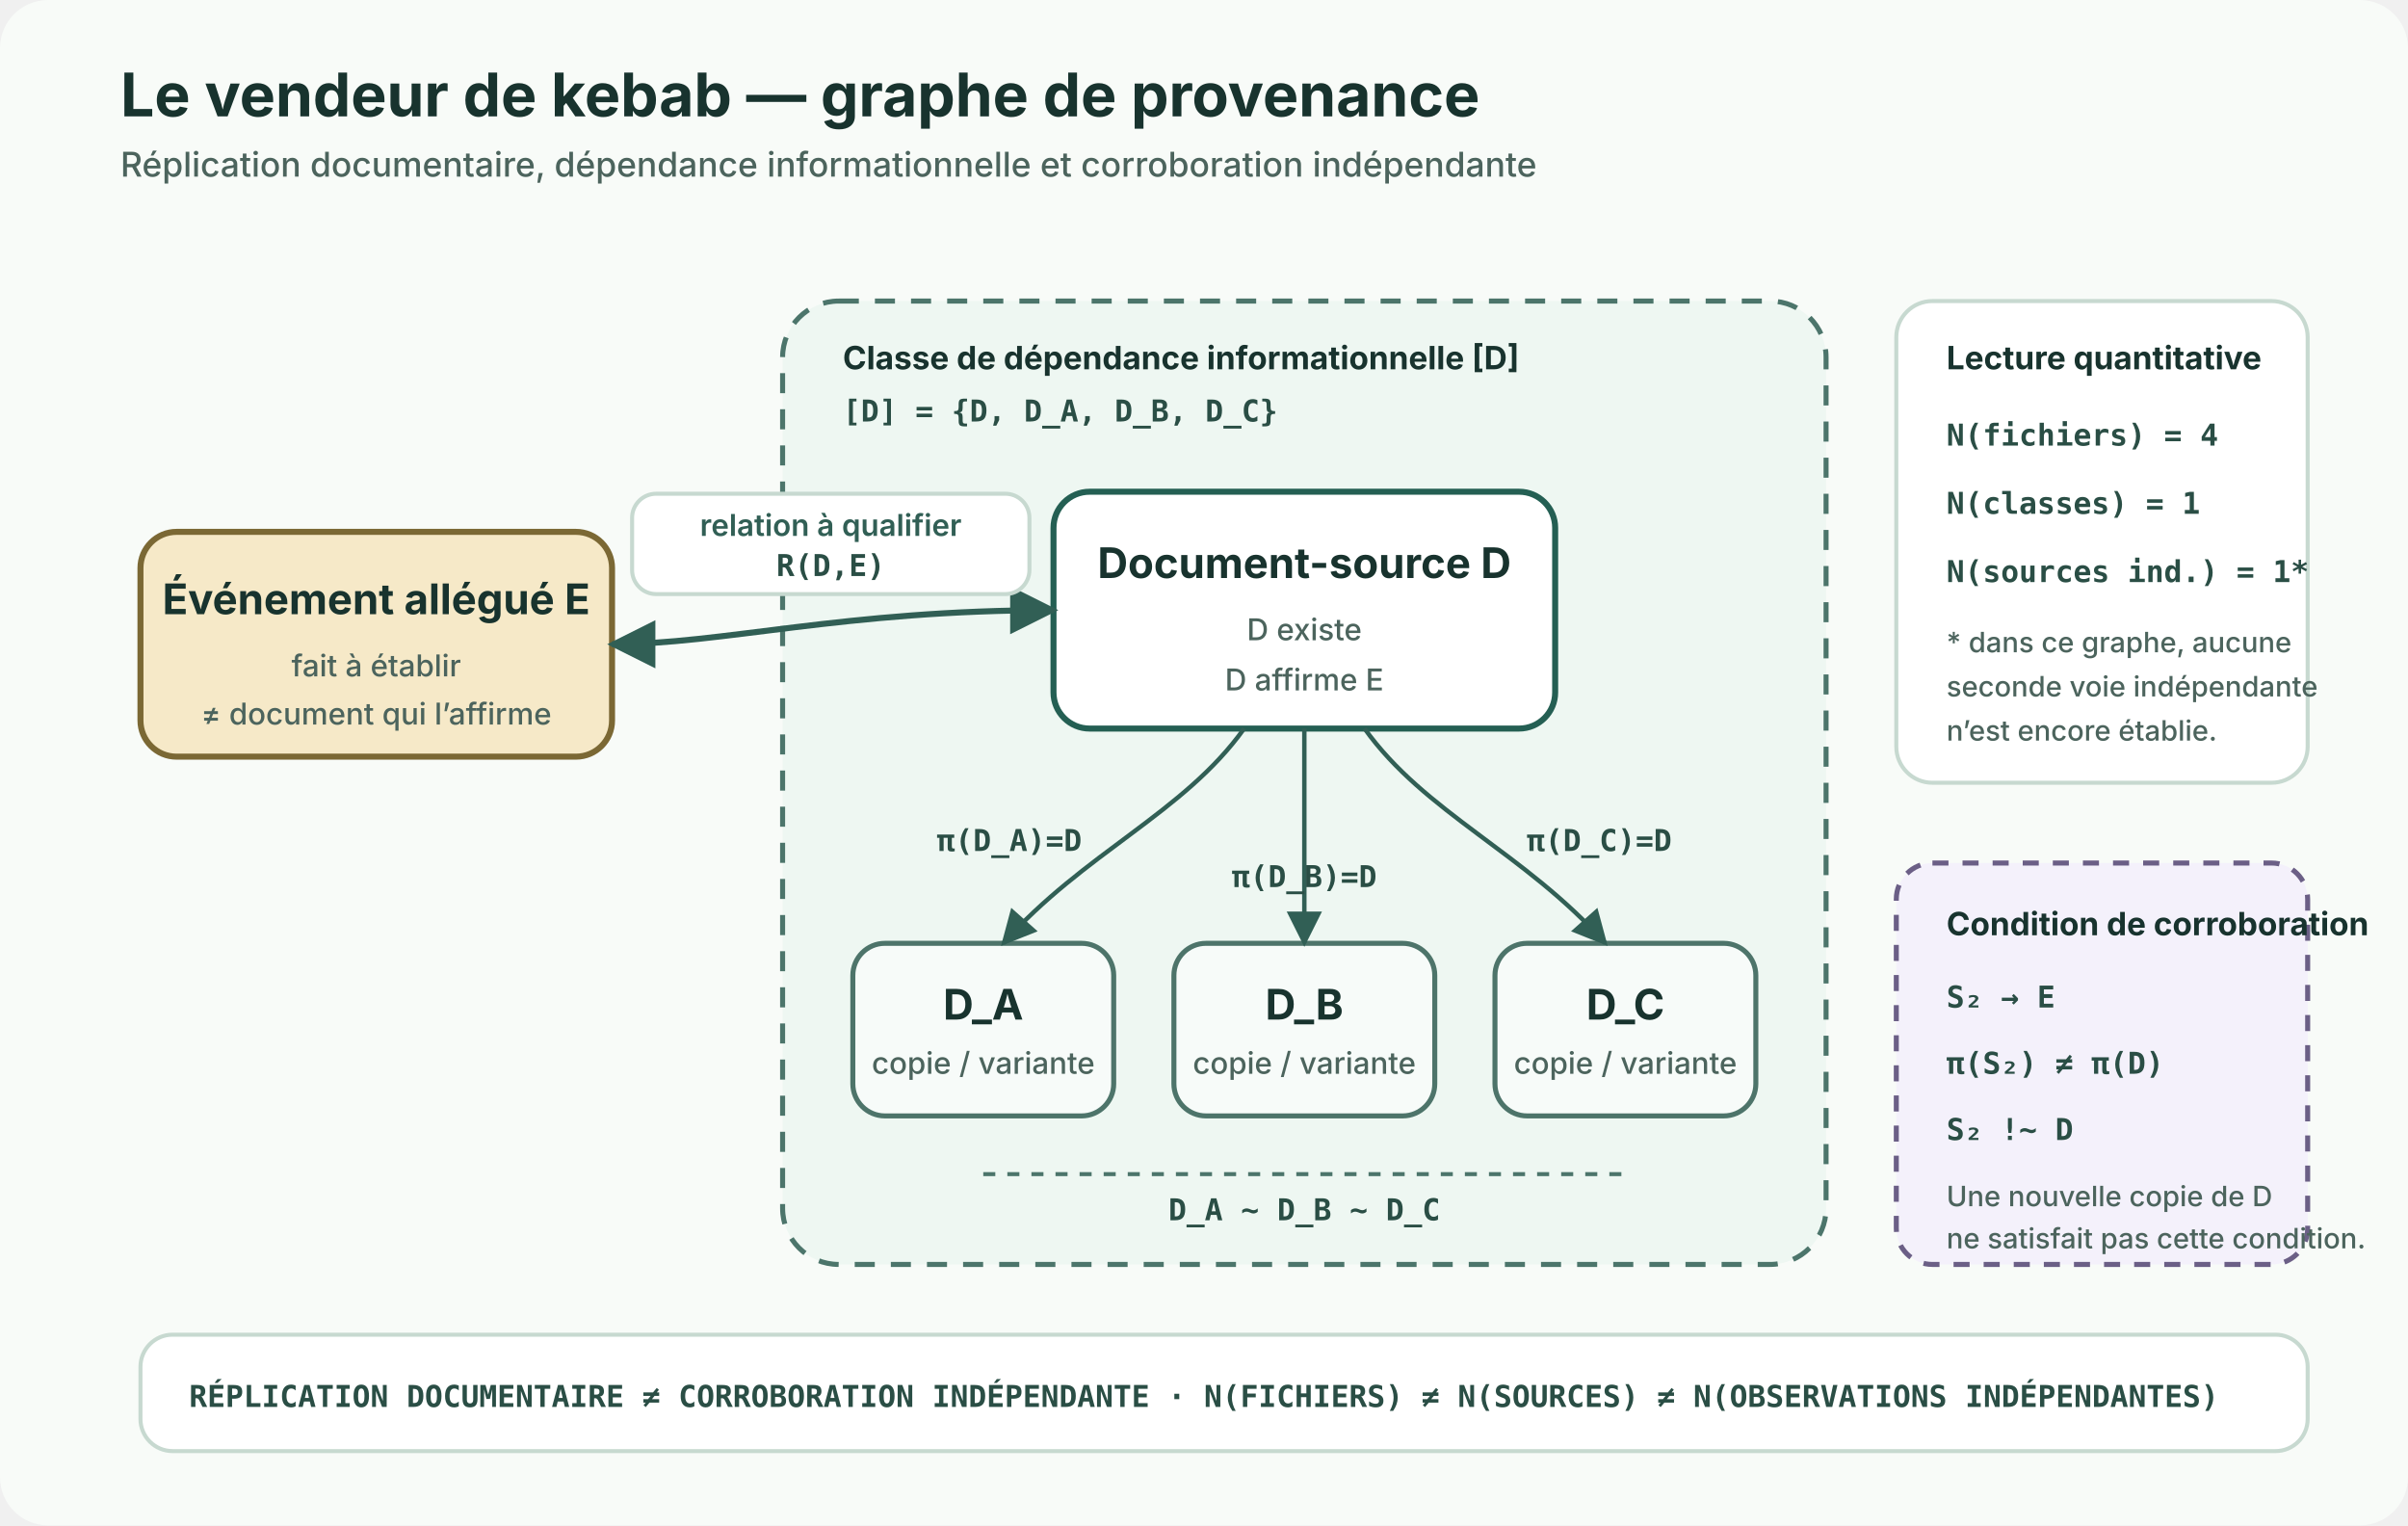
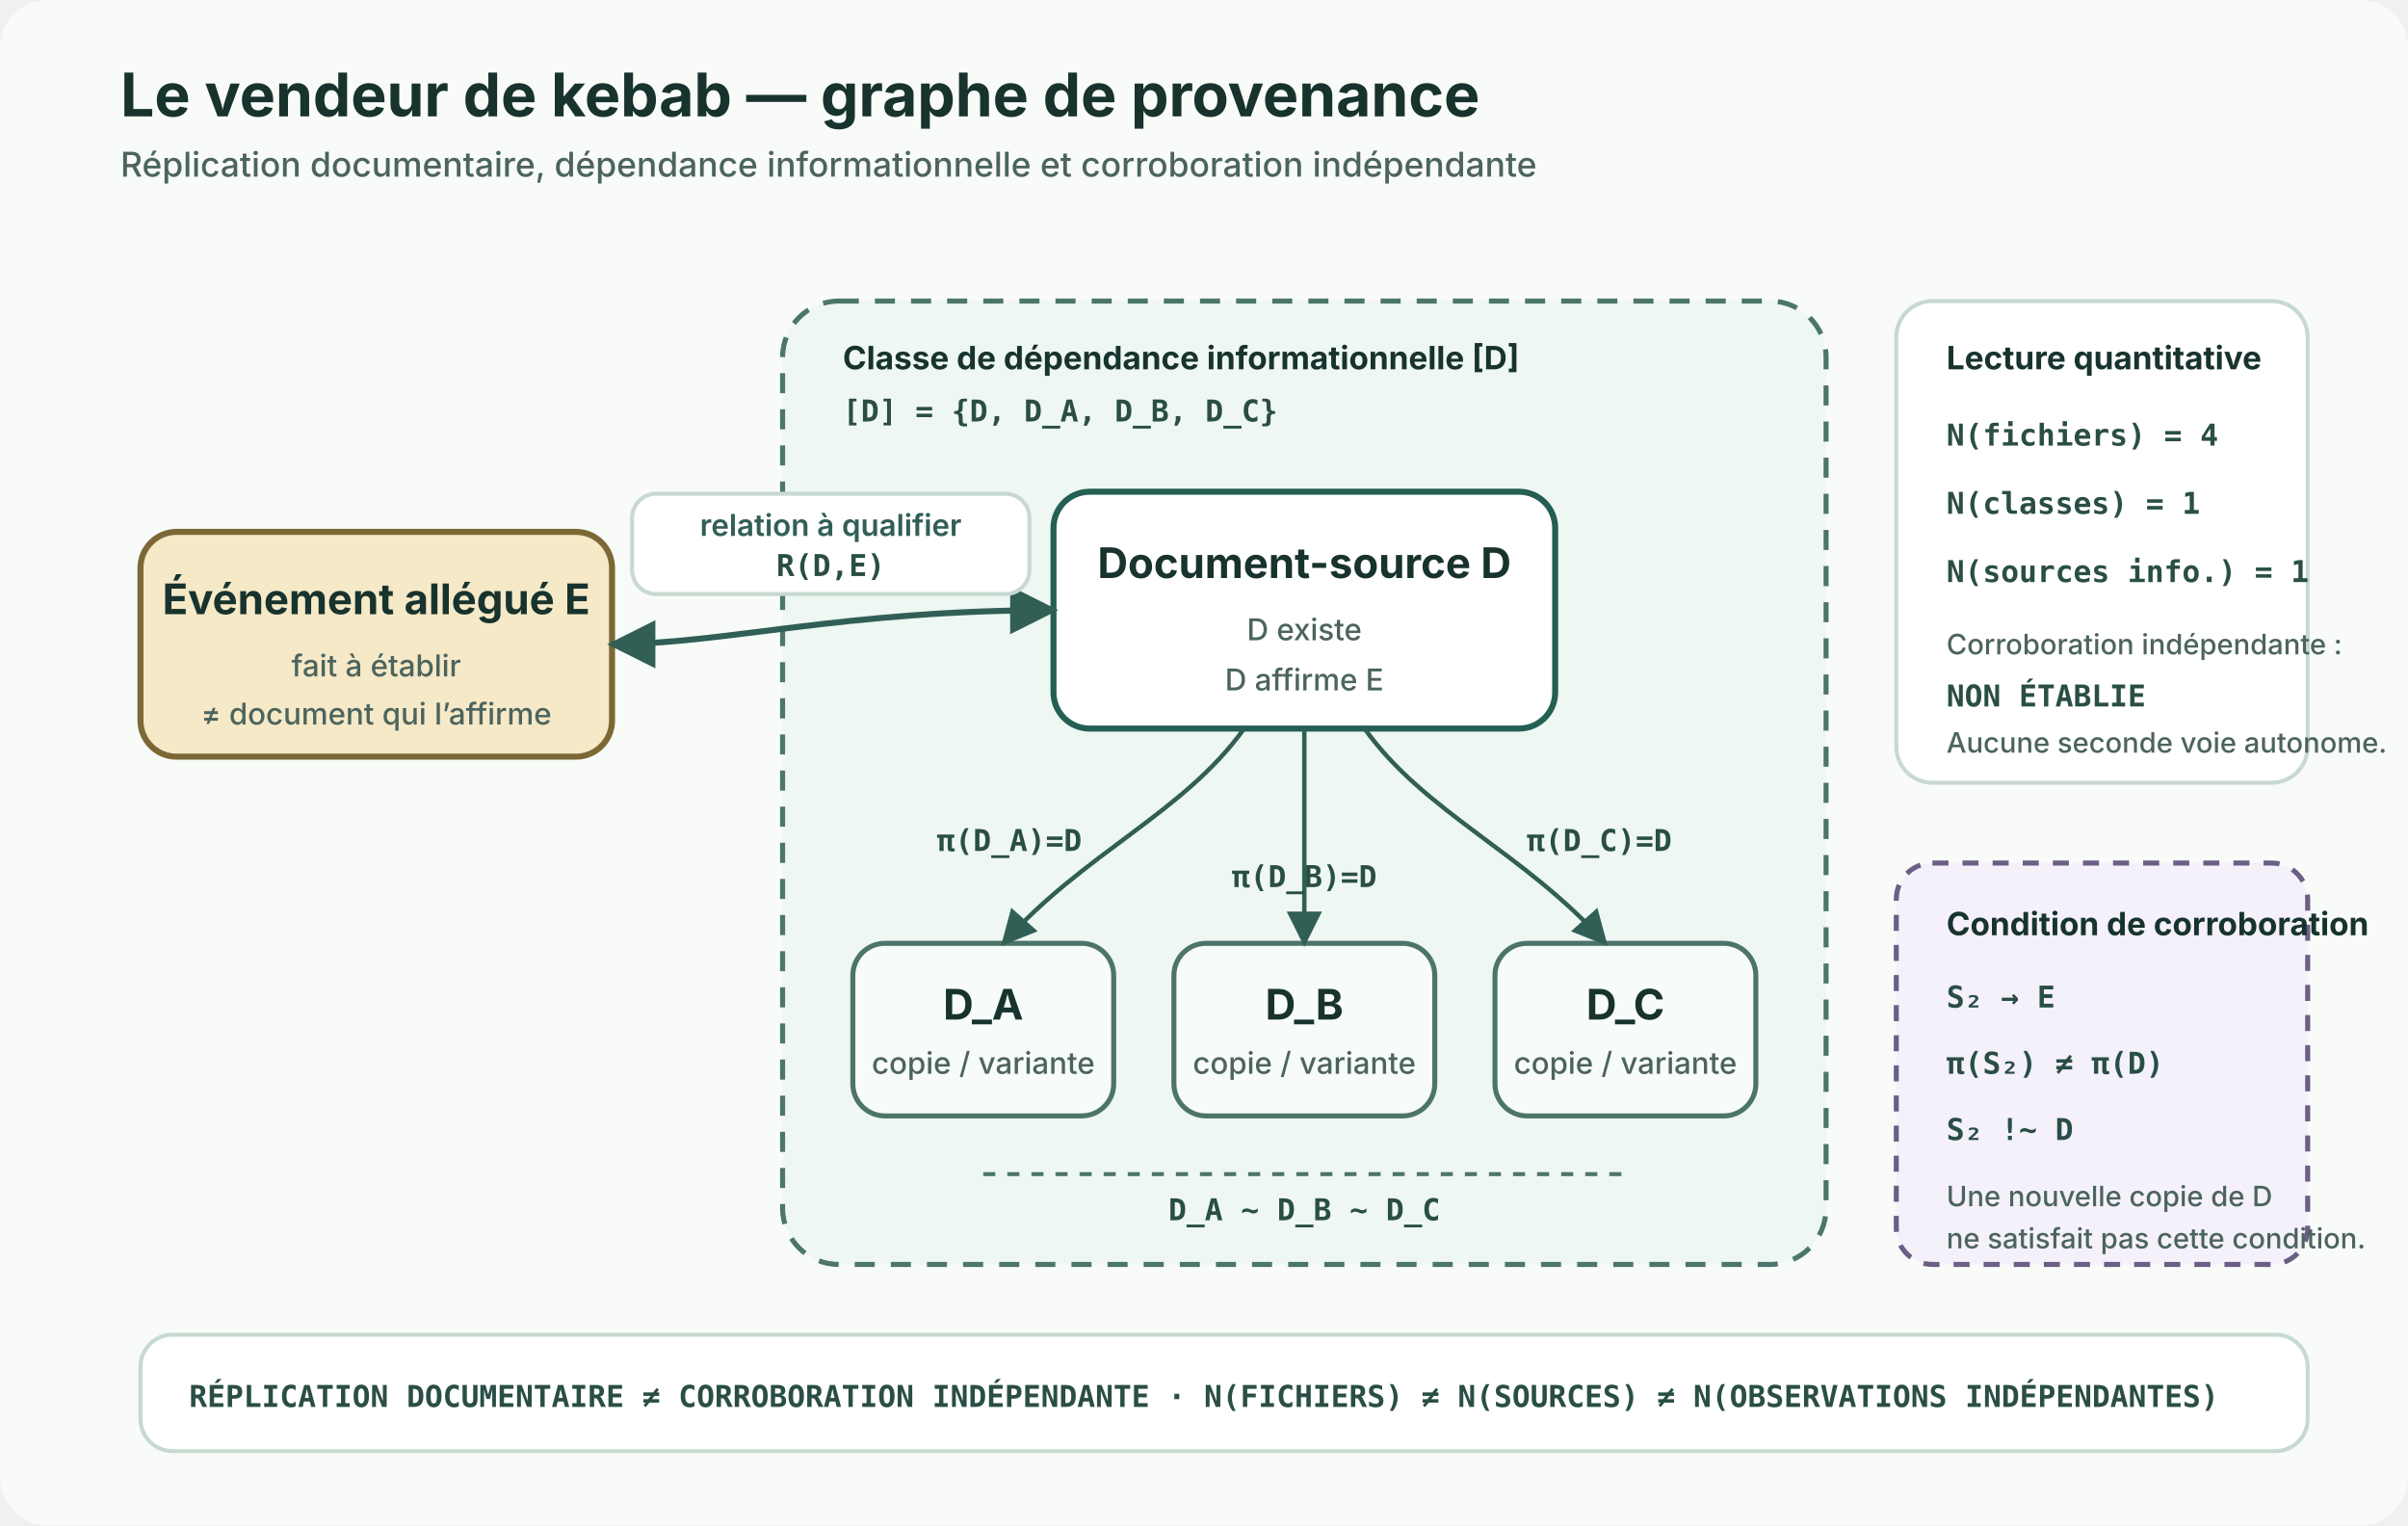
<svg xmlns="http://www.w3.org/2000/svg" viewBox="0 0 1200 760" role="img" aria-labelledby="title desc">
  <defs>
    <marker id="arrow" viewBox="0 0 10 10" refX="9" refY="5" markerWidth="8" markerHeight="8" orient="auto-start-reverse">
      <path d="M 0 0 L 10 5 L 0 10 z" fill="#315f55" />
    </marker>
    <style>
-       .bg{fill:#f8fbf8}.panel{fill:#ffffff;stroke:#c7d9d0;stroke-width:2}.dependency{fill:#eef7f2;stroke:#4c756b;stroke-width:2.5;stroke-dasharray:10 8}.node{fill:#ffffff;stroke:#245f53;stroke-width:3}.event{fill:#f6e9c8;stroke:#7b6834;stroke-width:3}.copy{fill:#f7fbf9;stroke:#4d746a;stroke-width:2.5}.independent{fill:#f4f1fb;stroke:#6b5f86;stroke-width:2.5;stroke-dasharray:8 7}.edge{fill:none;stroke:#315f55;stroke-width:3;marker-end:url(#arrow)}.double{marker-start:url(#arrow)}.thin{stroke-width:2.2}.dashed{stroke-dasharray:8 7}.title{font:700 30px ui-sans-serif,system-ui,-apple-system,"Segoe UI",sans-serif;fill:#18332e}.subtitle{font:500 17px ui-sans-serif,system-ui,-apple-system,"Segoe UI",sans-serif;fill:#4c645d}.label{font:700 21px ui-sans-serif,system-ui,-apple-system,"Segoe UI",sans-serif;fill:#18332e}.small{font:500 15px ui-sans-serif,system-ui,-apple-system,"Segoe UI",sans-serif;fill:#4c645d}.edgeLabel{font:600 15px ui-sans-serif,system-ui,-apple-system,"Segoe UI",sans-serif;fill:#315f55}.mono{font:600 15px ui-monospace,SFMono-Regular,Consolas,monospace;fill:#2a4e45}.legendTitle{font:700 16px ui-sans-serif,system-ui,-apple-system,"Segoe UI",sans-serif;fill:#18332e}.legend{font:500 14px ui-sans-serif,system-ui,-apple-system,"Segoe UI",sans-serif;fill:#4c645d}
+       .bg{fill:#f8fbf8}.panel{fill:#ffffff;stroke:#c7d9d0;stroke-width:2}.dependency{fill:#eef7f2;stroke:#4c756b;stroke-width:2.5;stroke-dasharray:10 8}.node{fill:#ffffff;stroke:#245f53;stroke-width:3}.event{fill:#f6e9c8;stroke:#7b6834;stroke-width:3}.copy{fill:#f7fbf9;stroke:#4d746a;stroke-width:2.5}.independent{fill:#f4f1fb;stroke:#6b5f86;stroke-width:2.5;stroke-dasharray:8 7}.edge{fill:none;stroke:#315f55;stroke-width:3;marker-end:url(#arrow)}.double{marker-start:url(#arrow)}.thin{stroke-width:2.2}.title{font:700 30px ui-sans-serif,system-ui,-apple-system,"Segoe UI",sans-serif;fill:#18332e}.subtitle{font:500 17px ui-sans-serif,system-ui,-apple-system,"Segoe UI",sans-serif;fill:#4c645d}.label{font:700 21px ui-sans-serif,system-ui,-apple-system,"Segoe UI",sans-serif;fill:#18332e}.small{font:500 15px ui-sans-serif,system-ui,-apple-system,"Segoe UI",sans-serif;fill:#4c645d}.edgeLabel{font:600 15px ui-sans-serif,system-ui,-apple-system,"Segoe UI",sans-serif;fill:#315f55}.mono{font:600 15px ui-monospace,SFMono-Regular,Consolas,monospace;fill:#2a4e45}.legendTitle{font:700 16px ui-sans-serif,system-ui,-apple-system,"Segoe UI",sans-serif;fill:#18332e}.legend{font:500 14px ui-sans-serif,system-ui,-apple-system,"Segoe UI",sans-serif;fill:#4c645d}
    </style>
  </defs>
  <rect class="bg" width="1200" height="760" rx="24" />
  <text class="title" x="60" y="58">Le vendeur de kebab — graphe de provenance</text>
  <text class="subtitle" x="60" y="88">Réplication documentaire, dépendance informationnelle et corroboration indépendante</text>
  <rect class="event" x="70" y="265" width="235" height="112" rx="18" />
  <text class="label" x="187.5" y="306" text-anchor="middle">Événement allégué E</text>
  <text class="small" x="187.5" y="337" text-anchor="middle">fait à établir</text>
  <text class="small" x="187.5" y="361" text-anchor="middle">≠ document qui l’affirme</text>
  <rect class="dependency" x="390" y="150" width="520" height="480" rx="28" />
  <text class="legendTitle" x="420" y="184">Classe de dépendance informationnelle [D]</text>
  <text class="mono" x="420" y="210">[D] = {D, D_A, D_B, D_C}</text>
  <rect class="node" x="525" y="245" width="250" height="118" rx="18" />
  <text class="label" x="650" y="288" text-anchor="middle">Document-source D</text>
  <text class="small" x="650" y="319" text-anchor="middle">D existe</text>
  <text class="small" x="650" y="344" text-anchor="middle">D affirme E</text>
  <path class="edge double" d="M305 321 C360 321 420 304 525 304" />
  <rect class="panel" x="315" y="246" width="198" height="50" rx="12" />
  <text class="edgeLabel" x="414" y="267" text-anchor="middle">relation à qualifier</text>
  <text class="mono" x="414" y="287" text-anchor="middle">R(D,E)</text>
  <rect class="copy" x="425" y="470" width="130" height="86" rx="16" />
  <rect class="copy" x="585" y="470" width="130" height="86" rx="16" />
  <rect class="copy" x="745" y="470" width="130" height="86" rx="16" />
  <text class="label" x="490" y="508" text-anchor="middle">D_A</text>
  <text class="small" x="490" y="535" text-anchor="middle">copie / variante</text>
  <text class="label" x="650" y="508" text-anchor="middle">D_B</text>
  <text class="small" x="650" y="535" text-anchor="middle">copie / variante</text>
  <text class="label" x="810" y="508" text-anchor="middle">D_C</text>
  <text class="small" x="810" y="535" text-anchor="middle">copie / variante</text>
  <path class="edge thin" d="M620 363 C590 405 540 425 500 470" />
  <path class="edge thin" d="M650 363 L650 470" />
  <path class="edge thin" d="M680 363 C710 405 760 425 800 470" />
  <text class="mono" x="503" y="424" text-anchor="middle">π(D_A)=D</text>
  <text class="mono" x="650" y="442" text-anchor="middle">π(D_B)=D</text>
  <text class="mono" x="797" y="424" text-anchor="middle">π(D_C)=D</text>
  <path d="M490 585 H810" stroke="#4c756b" stroke-width="2" stroke-dasharray="6 6" />
  <text class="mono" x="650" y="608" text-anchor="middle">D_A ~ D_B ~ D_C</text>
  <rect class="panel" x="945" y="150" width="205" height="240" rx="18" />
  <text class="legendTitle" x="970" y="184">Lecture quantitative</text>
  <text class="mono" x="970" y="222">N(fichiers) = 4</text>
  <text class="mono" x="970" y="256">N(classes) = 1</text>
-   <text class="mono" x="970" y="290">N(sources ind.) = 1*</text>
-   <text class="legend" x="970" y="325">* dans ce graphe, aucune</text>
-   <text class="legend" x="970" y="347">seconde voie indépendante</text>
-   <text class="legend" x="970" y="369">n’est encore établie.</text>
+   <text class="mono" x="970" y="290">N(sources info.) = 1</text>
+   <text class="legend" x="970" y="326">Corroboration indépendante :</text>
+   <text class="mono" x="970" y="352">NON ÉTABLIE</text>
+   <text class="legend" x="970" y="375">Aucune seconde voie autonome.</text>
  <rect class="independent" x="945" y="430" width="205" height="200" rx="18" />
  <text class="legendTitle" x="970" y="466">Condition de corroboration</text>
  <text class="mono" x="970" y="502">S₂ → E</text>
  <text class="mono" x="970" y="535">π(S₂) ≠ π(D)</text>
  <text class="mono" x="970" y="568">S₂ !~ D</text>
  <text class="legend" x="970" y="601">Une nouvelle copie de D</text>
  <text class="legend" x="970" y="622">ne satisfait pas cette condition.</text>
  <rect class="panel" x="70" y="665" width="1080" height="58" rx="16" />
  <text class="mono" x="600" y="701" text-anchor="middle">RÉPLICATION DOCUMENTAIRE ≠ CORROBORATION INDÉPENDANTE · N(FICHIERS) ≠ N(SOURCES) ≠ N(OBSERVATIONS INDÉPENDANTES)</text>
</svg>
